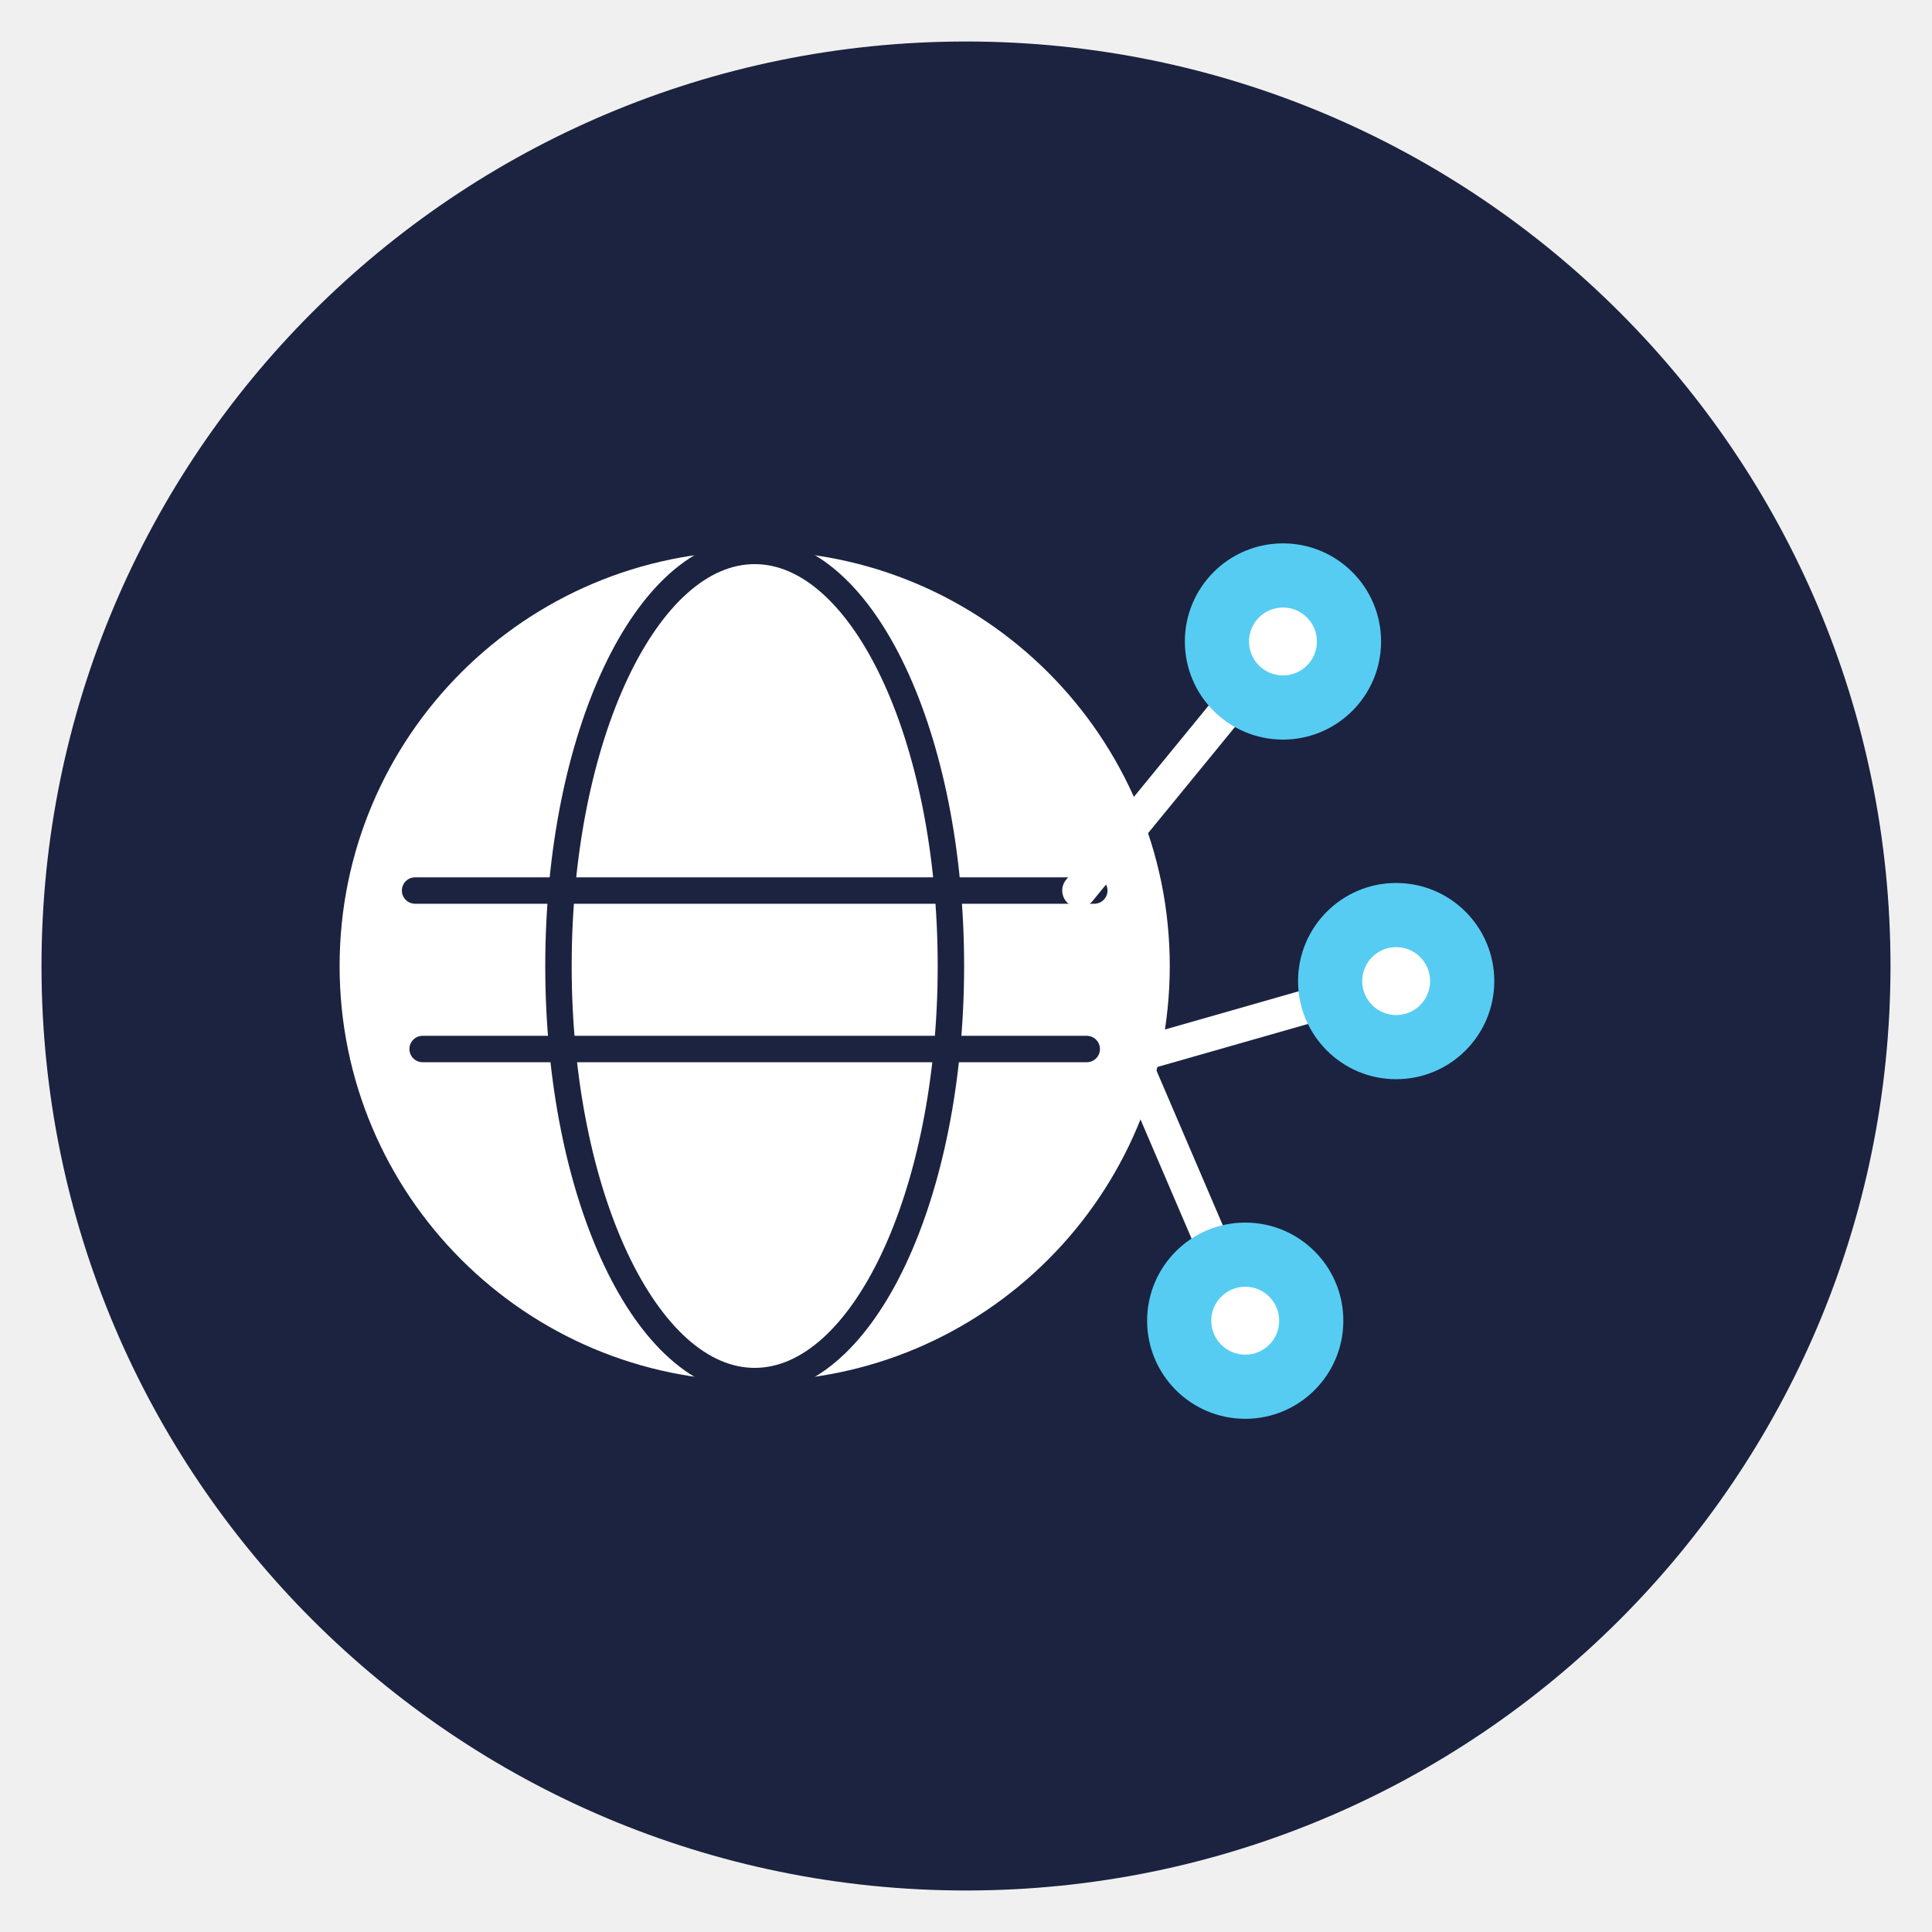
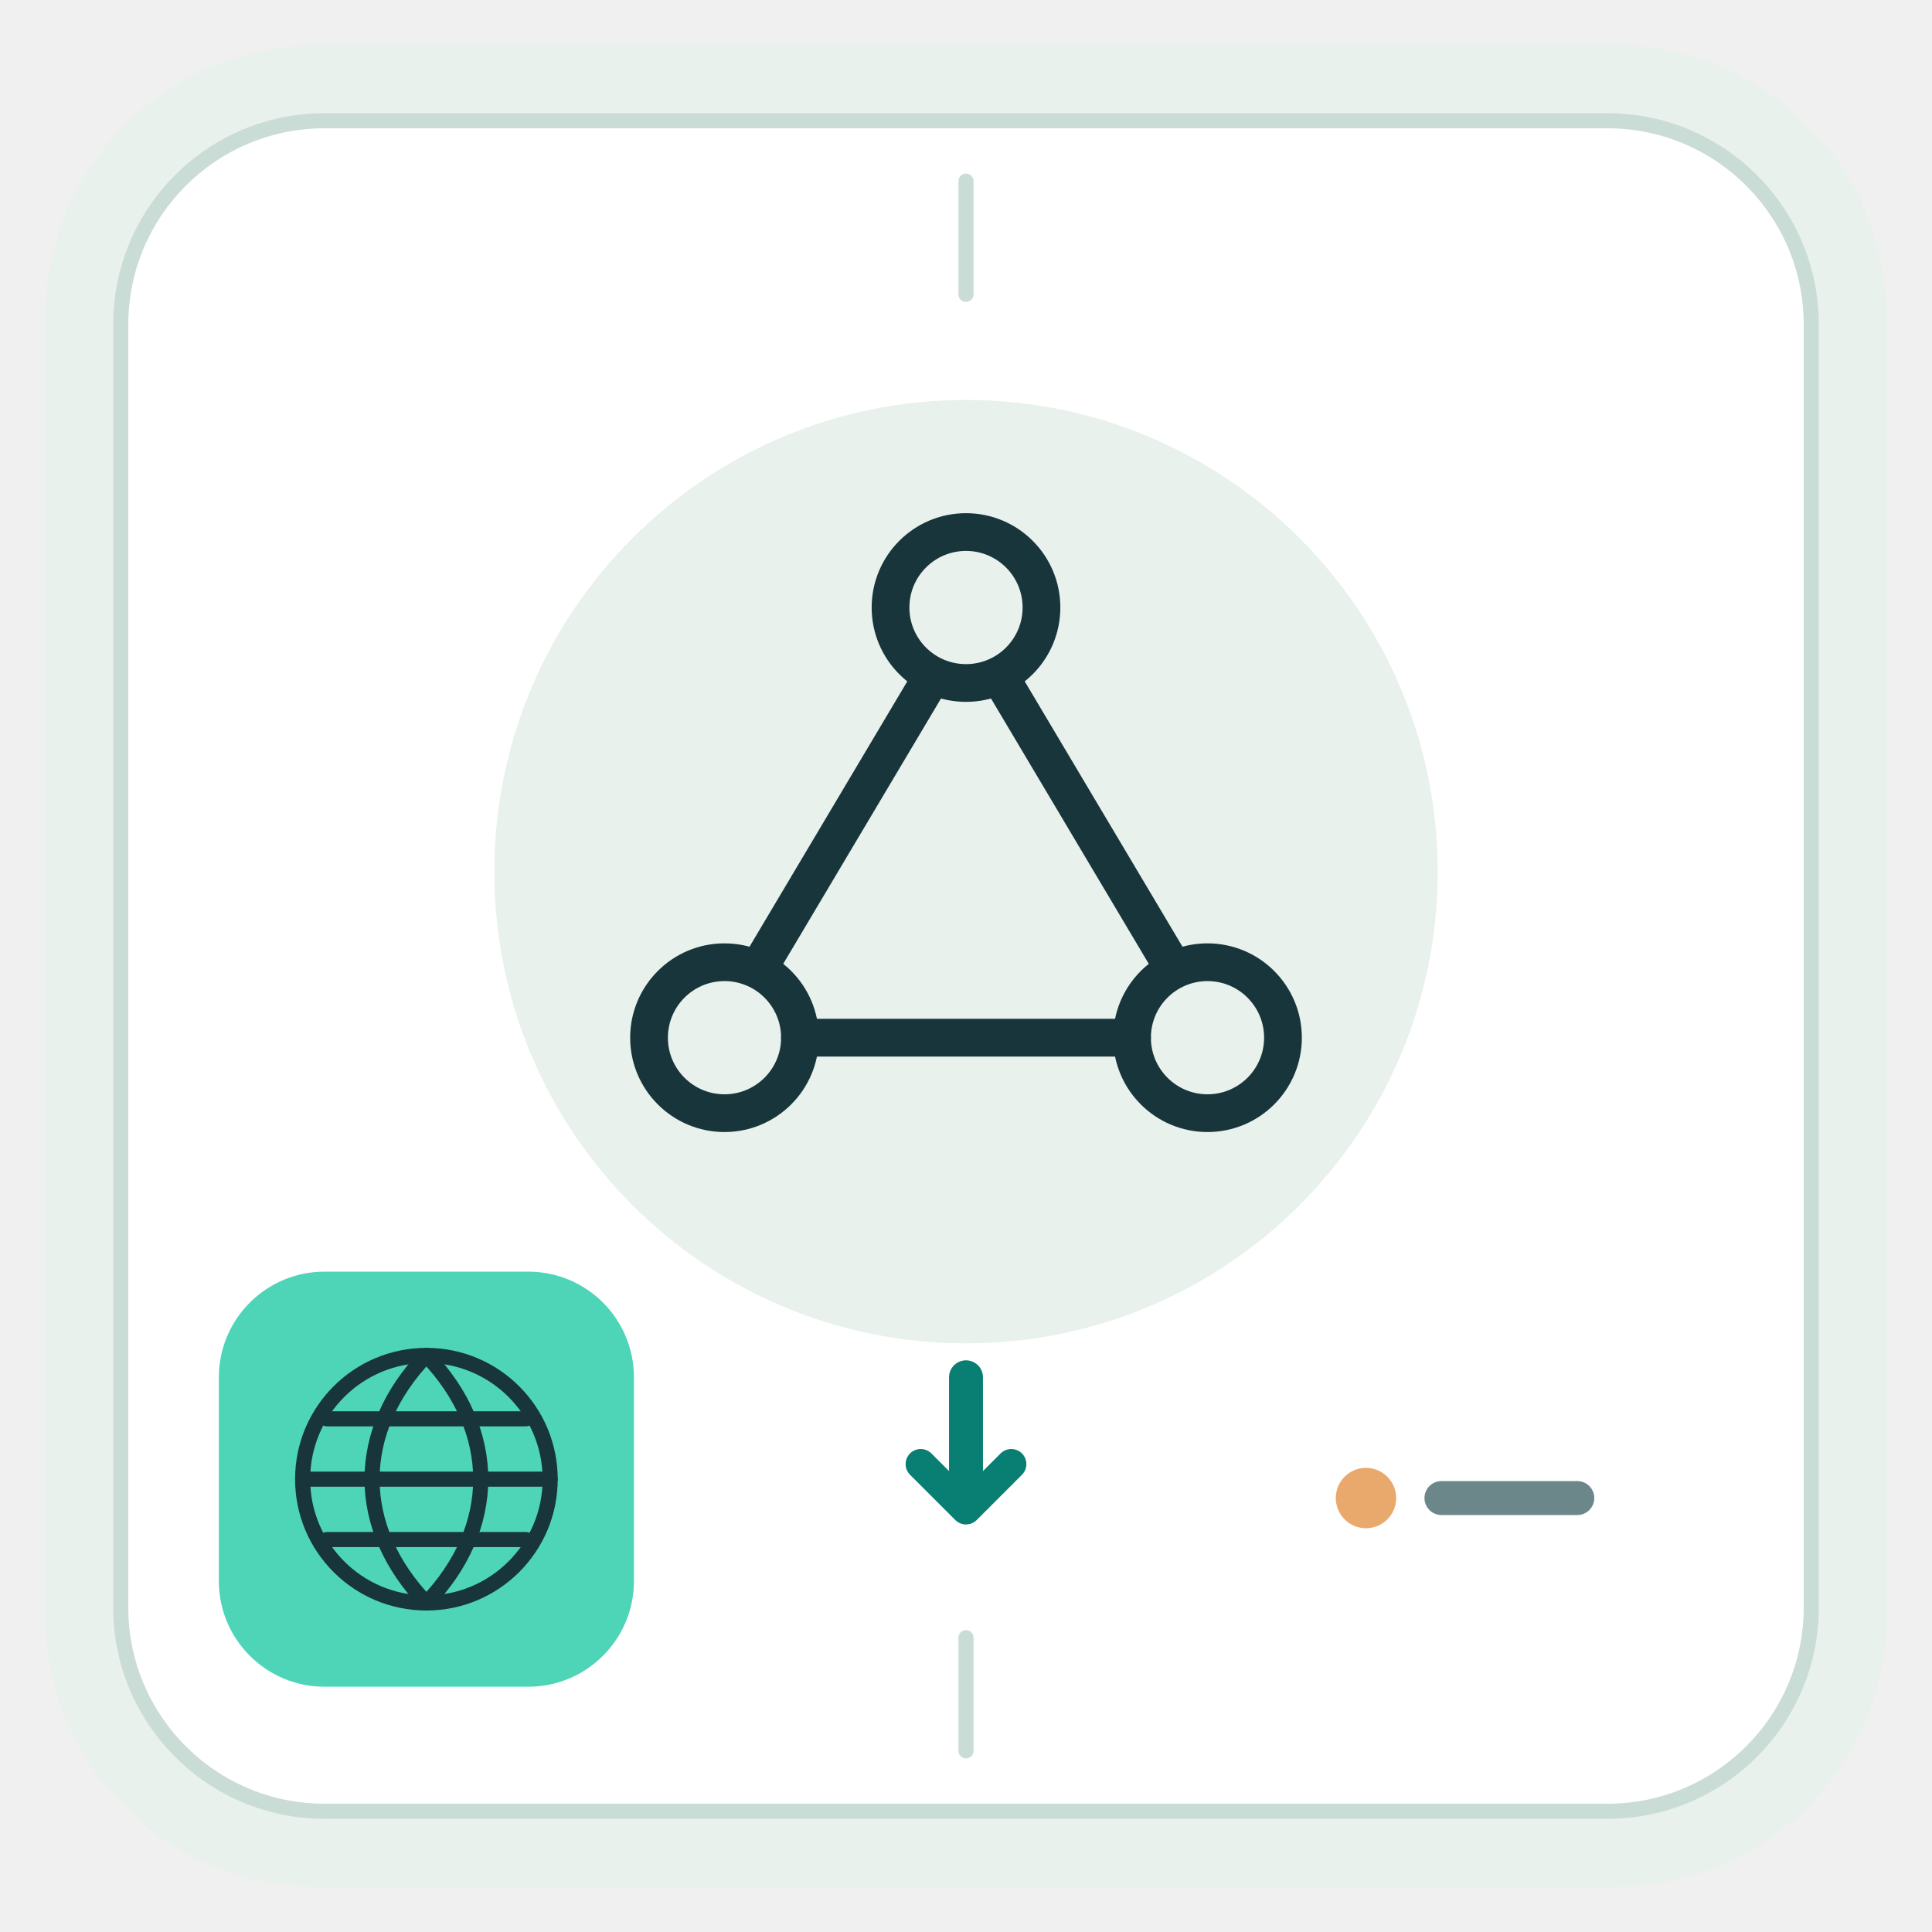
<svg xmlns="http://www.w3.org/2000/svg" viewBox="0 0 512 512" role="img" aria-labelledby="title description">
-   <circle cx="256" cy="256" r="245" fill="#1B2340" />
-   <circle cx="200" cy="256" r="110" fill="#FFFFFF" />
-   <path d="M110 236h180M112 278h176" fill="none" stroke="#1B2340" stroke-linecap="round" stroke-linejoin="round" stroke-width="7" />
-   <ellipse cx="200" cy="256" rx="52" ry="110" fill="none" stroke="#1B2340" stroke-width="7" />
-   <path d="M286 236L340 170" fill="none" stroke="#FFFFFF" stroke-linecap="round" stroke-linejoin="round" stroke-width="9" />
-   <circle cx="340" cy="170" r="26" fill="#56CCF2" />
-   <circle cx="340" cy="170" r="9" fill="#FFFFFF" />
-   <path d="M300 280L370 260" fill="none" stroke="#FFFFFF" stroke-linecap="round" stroke-linejoin="round" stroke-width="9" />
-   <circle cx="370" cy="260" r="26" fill="#56CCF2" />
-   <circle cx="370" cy="260" r="9" fill="#FFFFFF" />
-   <path d="M300 280L330 350" fill="none" stroke="#FFFFFF" stroke-linecap="round" stroke-linejoin="round" stroke-width="9" />
-   <circle cx="330" cy="350" r="26" fill="#56CCF2" />
-   <circle cx="330" cy="350" r="9" fill="#FFFFFF" />
+   <rect x="12" y="12" width="488" height="488" rx="72" fill="#E8F1EC" />
+   <rect x="32" y="32" width="448" height="448" rx="54" fill="#FFFFFF" stroke="#CADCD6" stroke-width="4" />
+   <path d="M256 48v30M256 434v30" stroke="#CADCD6" stroke-width="4" stroke-linecap="round" />
+   <circle cx="256" cy="231" r="125" fill="#E8F1EC" />
+   <g transform="translate(156 131) scale(2.00)" fill="none" stroke="#17353B" stroke-width="5" stroke-linecap="round" stroke-linejoin="round">
+     <circle cx="50" cy="15" r="10" />
+     <circle cx="18" cy="72" r="10" />
+     <circle cx="82" cy="72" r="10" />
+     <path d="M45 25 23 62m32-37 22 37M28 72h44" />
+   </g>
+   <path d="M256 365v34" stroke="#087F72" stroke-width="9" stroke-linecap="round" />
+   <path d="m244 388 12 12 12-12" fill="none" stroke="#087F72" stroke-width="8" stroke-linecap="round" stroke-linejoin="round" />
+   <rect x="58" y="337" width="110" height="110" rx="28" fill="#4ED5B7" />
+   <g transform="translate(73 352) scale(0.80)" fill="none" stroke="#17353B" stroke-width="5" stroke-linecap="round" stroke-linejoin="round">
+     <circle cx="50" cy="50" r="41" />
+     <path d="M9 50h82M50 9c-24 25-24 57 0 82m0-82c24 25 24 57 0 82M17 30h66M17 70h66" />
+   </g>
+   <circle cx="362" cy="397" r="8" fill="#E9A86C" />
+   <path d="M382 397h36" stroke="#6B878A" stroke-width="9" stroke-linecap="round" />
</svg>
